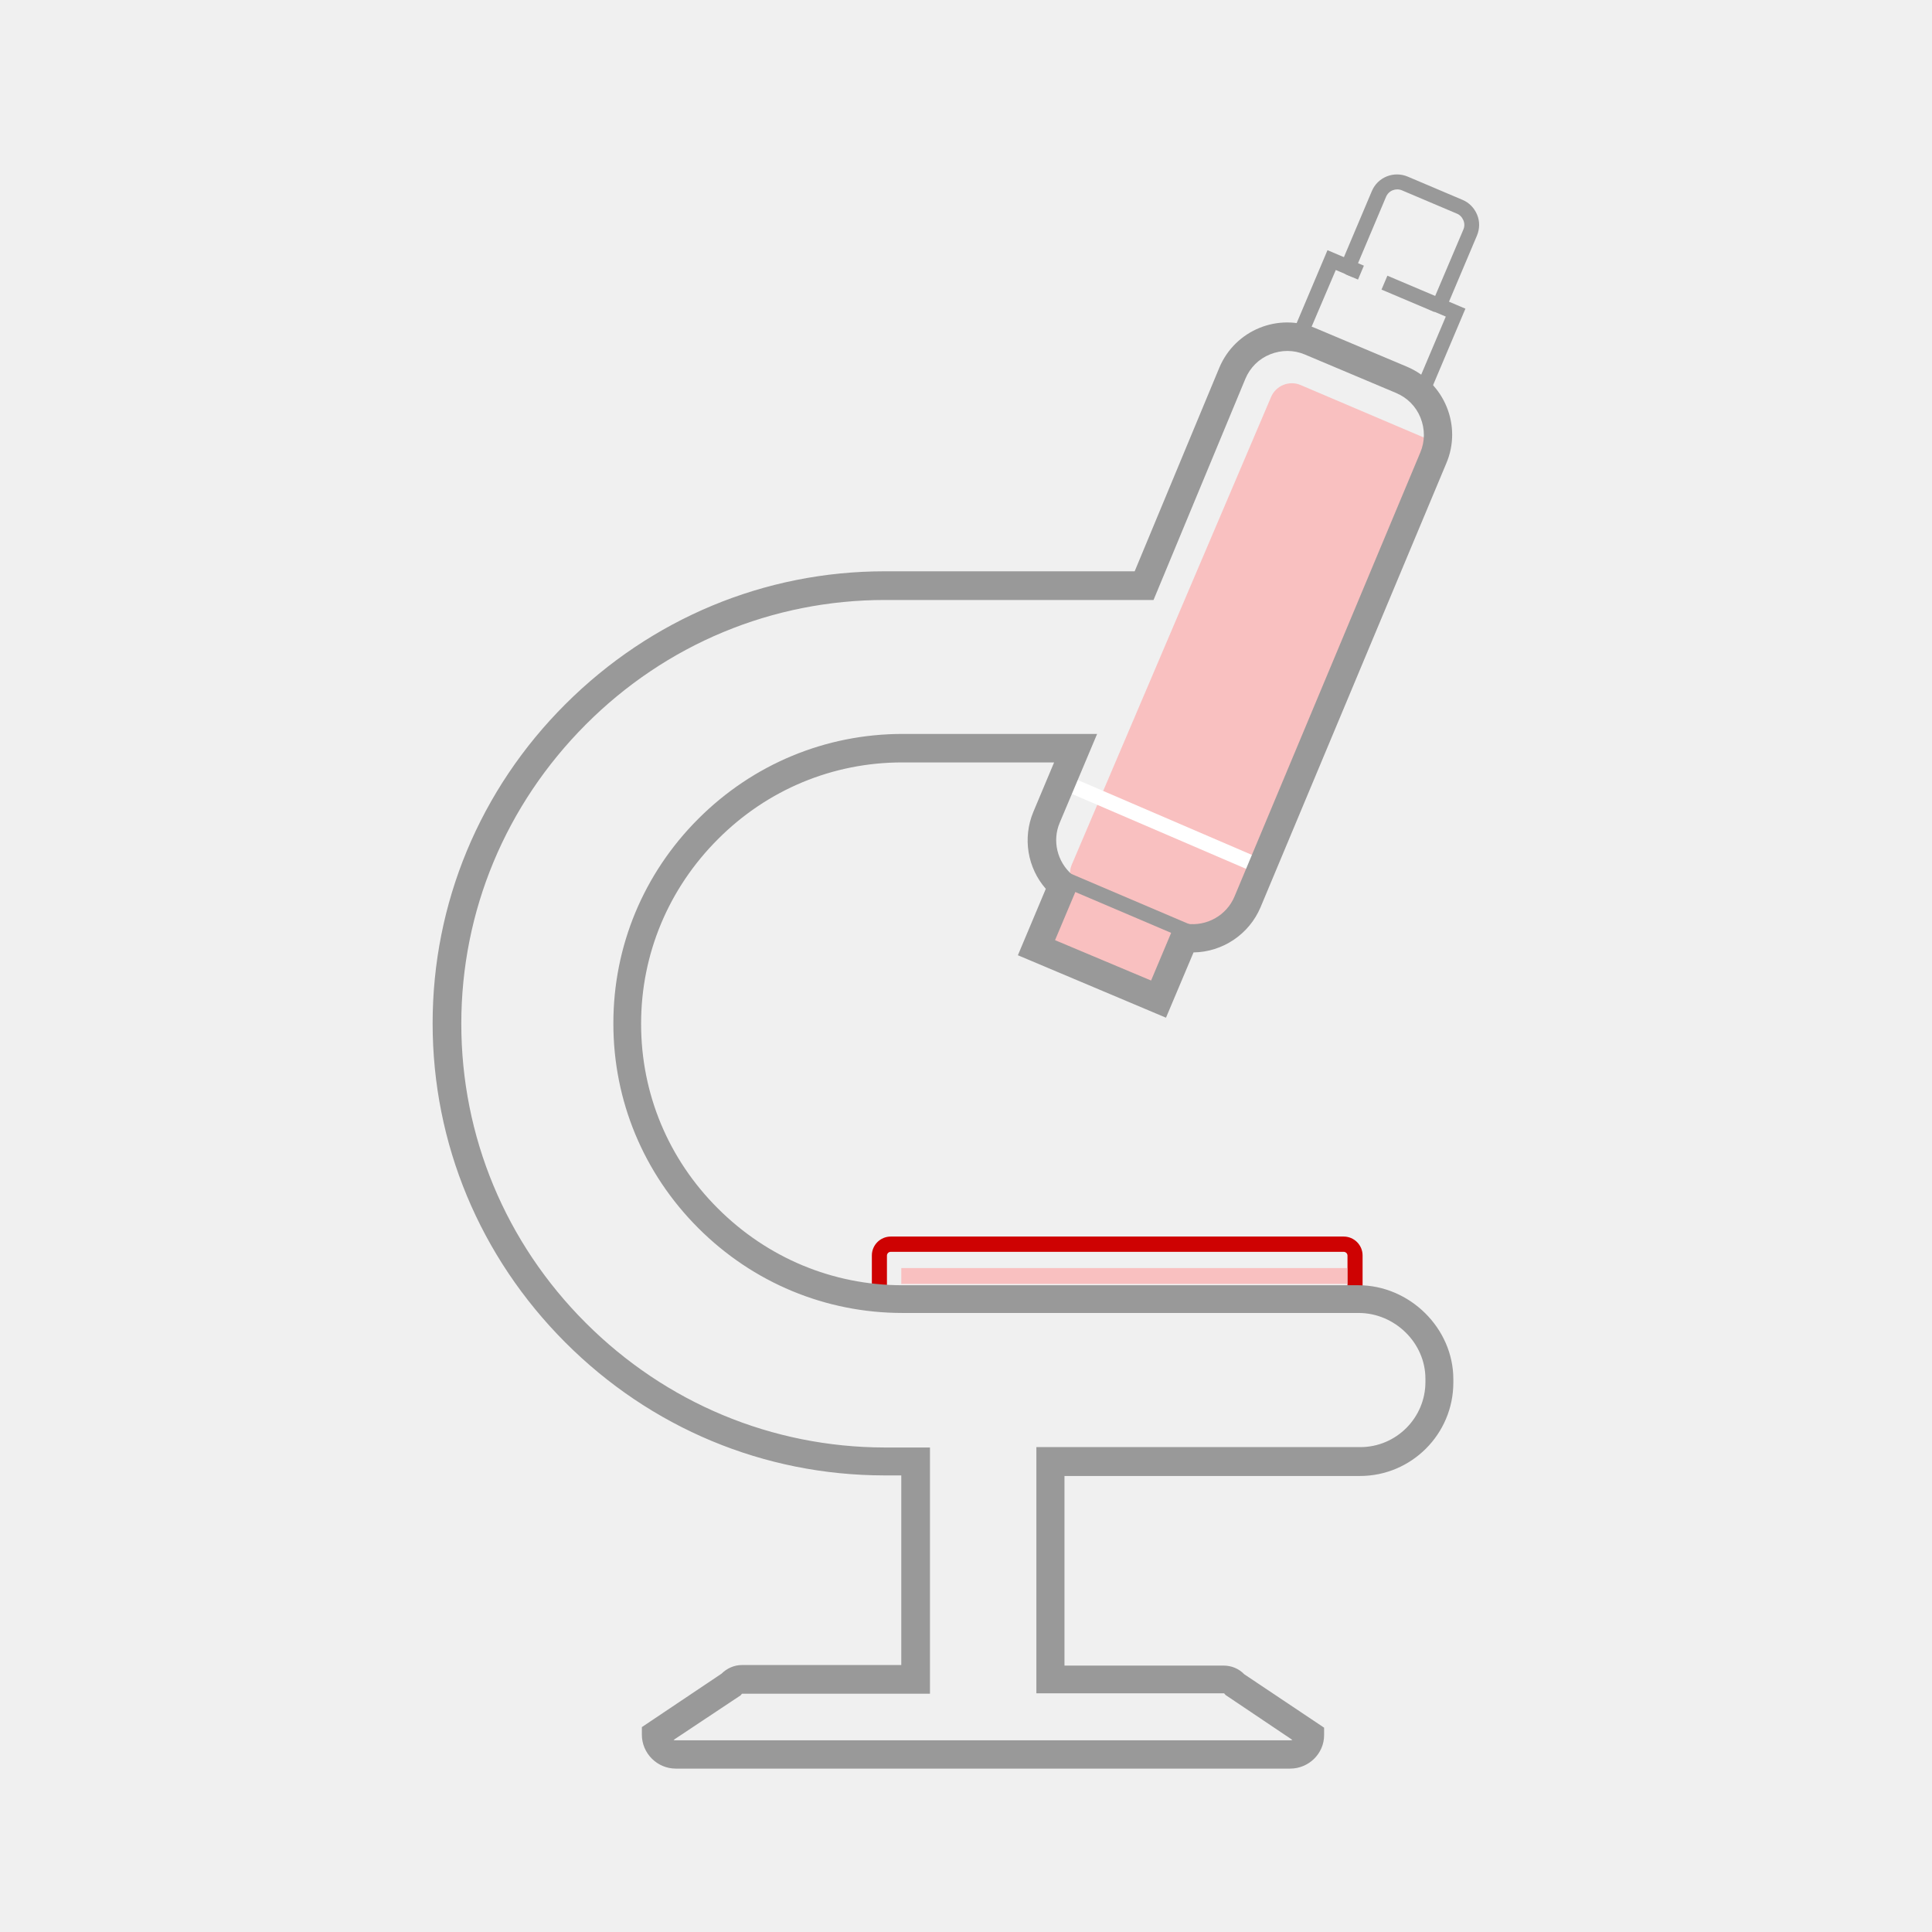
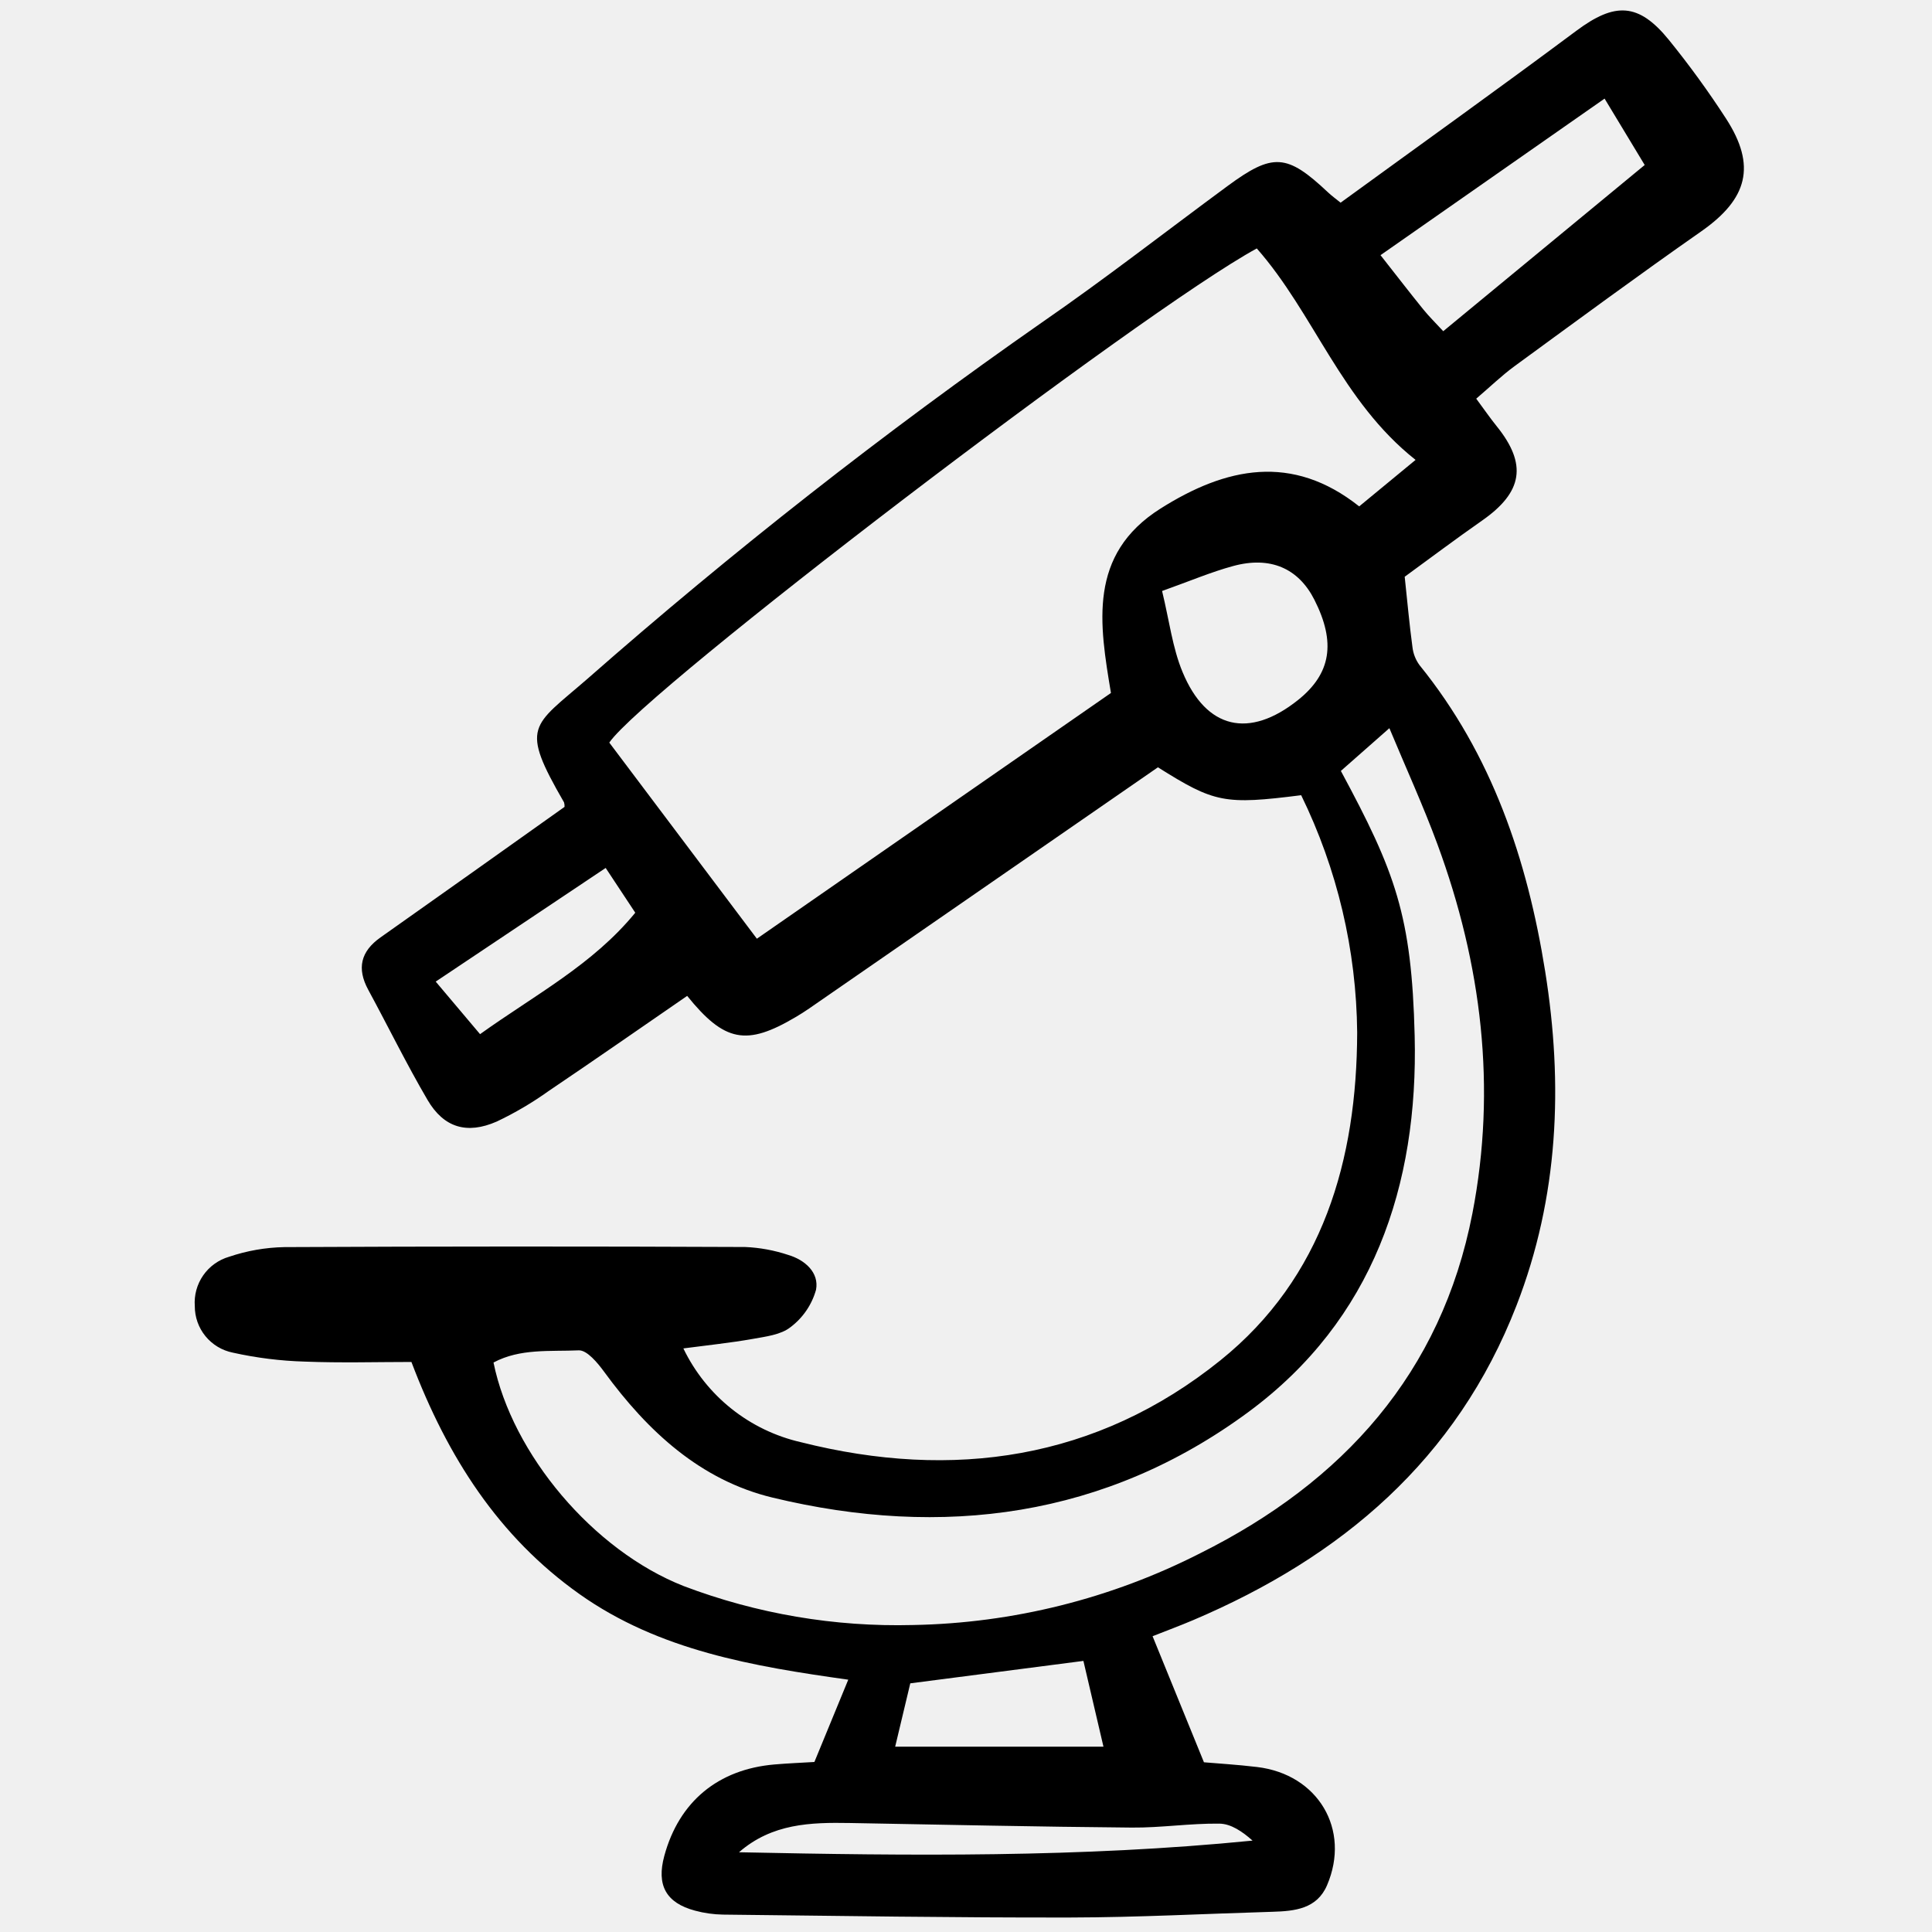
- <svg xmlns="http://www.w3.org/2000/svg" width="800px" height="800px" viewBox="0 0 1024 1024" class="icon" version="1.1">
-   <path d="M557.523 500.875l12.665-29.713 56.666 24.153-12.665 29.713z" fill="#F9C0C0" />
-   <path d="M628.1 496.8l-53.7-22.9c-6.1-2.6-8.9-9.7-6.3-15.7l105.6-247.8c2.6-6.1 9.7-8.9 15.7-6.3l65.3 27.8c6.1 2.6 8.9 9.7 6.3 15.7L660.4 483.8c-5.3 12.4-19.8 18.3-32.3 13z" fill="#F9C0C0" />
-   <path d="M712.2 691.8H472.1c-5.5 0-10-4.5-10-10v-16.4c0-5.5 4.5-10 10-10h240.1c5.5 0 10 4.5 10 10v16.4c0 5.6-4.5 10-10 10z m-240.1-28.3c-1.1 0-2 0.9-2 2v16.4c0 1.1 0.9 2 2 2h240.1c1.1 0 2-0.9 2-2v-16.4c0-1.1-0.9-2-2-2H472.1z" fill="#CE0202" />
-   <path d="M563.872 418.964l3.161-7.349 101.322 43.58-3.161 7.349z" fill="#FFFFFF" />
-   <path d="M563.307 469.962l3.137-7.359 64.025 27.29-3.136 7.36z" fill="#999999" />
-   <path d="M683.8 937.4H358.2c-9.9 0-18-8.1-18-18v-4l42.2-28.3c2.9-2.9 6.8-4.6 10.9-4.6h84.4V782h-9.1c-63.7-0.1-123.7-25.1-169-70.5s-70.3-105.4-70.3-169.1 25-123.9 70.4-169.2 105.5-70.4 169.2-70.4h132.5l44.9-108c8.4-19.9 31.3-29.2 51.1-20.8l48.4 20.4c19.8 8.4 29.2 31.3 20.8 51.1l-98.5 235.4c-6.1 14.4-20.2 23.7-35.5 23.9L618 539.4l-78.5-33.1 14.8-35.2c-9.7-11.1-12.4-26.9-6.6-40.8l11-26.2h-80.5c-36.8 0-71.5 14.4-97.7 40.7-26.2 26.2-40.7 60.9-40.7 97.7v0.3c0 36.8 14.4 71.5 40.7 97.7 26.2 26.2 60.9 40.7 97.7 40.7h241.7c27.3 0 50.4 22.8 50.4 49.8v1.8c0 27.3-22.2 49.5-49.5 49.5H564.2v100.5h84.4c4.1 0 8 1.6 10.9 4.6l42.3 28.3v4c0 9.7-8.1 17.7-18 17.7zM357 922.2c0.4 0.2 0.8 0.2 1.2 0.2h325.6c0.4 0 0.8-0.1 1.2-0.2l-35.4-23.8-0.7-0.8c0-0.1-0.1-0.1-0.2-0.1h-99.4V767H721c19 0 34.5-15.5 34.5-34.5v-1.8c0-18.9-16.2-34.8-35.4-34.8H478.4c-40.8 0-79.3-16-108.3-45s-45-67.5-45-108.3v-0.3c0-40.8 16-79.3 45-108.3s67.5-45 108.3-45h103.1l-19.8 47c-4.1 9.6-1.4 20.7 6.5 27.6l4.1 3.6-13.1 31.1 50.9 21.4 13-30.9 5.7 0.8c10.8 1.5 21.3-4.4 25.5-14.4l98.5-235.4c2.5-5.9 2.5-12.4 0.1-18.4s-7-10.6-12.9-13.1l-48.4-20.4c-5.9-2.5-12.4-2.5-18.4-0.1s-10.6 7-13.1 12.9L611.4 318H469.1c-59.7 0-116.1 23.4-158.6 66s-66 98.9-66 158.6 23.4 116 65.9 158.5 98.8 66 158.5 66.1h24v130.5h-99.4c-0.1 0-0.2 0-0.3 0.1l-0.7 0.8-35.5 23.6z" fill="#999999" />
-   <path d="M756.4 211.6l-73.1-31 20.3-48 8.7 3.7 14.8-35c3.1-7.4 11.6-10.8 19-7.7l29 12.3c3.6 1.5 6.3 4.3 7.8 7.9s1.4 7.5-0.1 11.1l-14.8 35 8.7 3.7-20.3 48z m-62.6-35.2l58.4 24.7 14.1-33.3-8.7-3.7 18-42.4c0.7-1.6 0.7-3.4 0-5s-1.9-2.9-3.5-3.5l-29-12.3c-3.3-1.4-7.1 0.1-8.5 3.5l-17.9 42.4-8.7-3.7-14.2 33.3z" fill="#999999" />
-   <path d="M712.951 145.293l3.121-7.366 6.814 2.886-3.12 7.367zM732.23 153.49l3.12-7.366 28.085 11.898-3.12 7.366z" fill="#999999" />
-   <path d="M477.7 672.1H714v8.4H477.7z" fill="#F9C0C0" />
+ <svg xmlns="http://www.w3.org/2000/svg" width="800px" height="800px" viewBox="-15 0 161 161" fill="none">
+   <g>
+     <path d="M41.947 112.368C42.888 114.323 44.258 116.042 45.954 117.395C47.651 118.748 49.63 119.701 51.746 120.184C64.403 123.375 76.403 121.646 86.7 113.362C95.26 106.475 98.07 96.636 98.098 86.039C98.037 79.182 96.443 72.427 93.431 66.267C87.041 67.074 86.211 66.908 81.494 63.942C71.777 70.662 62.089 77.362 52.429 84.041C52.059 84.297 51.679 84.537 51.294 84.763C47.214 87.177 45.378 86.848 42.264 82.991C38.435 85.627 34.604 88.298 30.731 90.91C29.365 91.888 27.914 92.742 26.396 93.462C23.911 94.552 21.983 93.974 20.629 91.663C18.873 88.666 17.344 85.538 15.687 82.483C14.72 80.699 15.058 79.284 16.709 78.118C21.833 74.497 26.945 70.871 32.045 67.24C32.053 67.114 32.039 66.987 32.003 66.865C28.303 60.456 29.317 60.598 33.949 56.572C46.012 45.975 58.657 36.06 71.824 26.872C77.087 23.24 82.138 19.3 87.289 15.507C91.07 12.722 92.239 12.8 95.66 16.023C95.979 16.324 96.339 16.582 96.716 16.89C103.304 12.098 109.876 7.399 116.353 2.572C119.569 0.173 121.544 0.206 124.088 3.343C125.784 5.436 127.369 7.618 128.834 9.879C131.385 13.817 130.64 16.574 126.769 19.281C121.526 22.946 116.376 26.742 111.21 30.516C110.146 31.295 109.191 32.223 108.019 33.223C108.698 34.142 109.187 34.853 109.726 35.52C112.279 38.683 111.905 41.008 108.512 43.377C106.311 44.913 104.166 46.527 102.058 48.063C102.284 50.176 102.451 52.054 102.704 53.921C102.766 54.467 102.969 54.987 103.295 55.43C109.338 62.89 112.282 71.664 113.763 80.942C115.273 90.374 114.89 99.737 111.377 108.787C106.389 121.637 96.798 129.754 84.425 135.012C83.318 135.482 82.189 135.9 81.048 136.351L85.329 146.857C86.469 146.957 88.12 147.054 89.76 147.251C94.838 147.858 97.579 152.463 95.585 157.108C94.741 159.077 92.894 159.261 91.042 159.315C85.432 159.479 79.823 159.781 74.213 159.792C64.559 159.81 54.905 159.656 45.251 159.55C44.463 159.537 43.68 159.427 42.92 159.221C40.498 158.575 39.693 157.098 40.36 154.652C41.584 150.145 44.832 147.443 49.535 147.039C50.647 146.943 51.762 146.899 52.866 146.832L55.688 139.974C47.784 138.862 39.94 137.555 33.285 132.837C26.557 128.068 22.29 121.426 19.285 113.497C16.402 113.497 13.391 113.586 10.389 113.466C8.373 113.408 6.367 113.158 4.398 112.719C3.503 112.539 2.698 112.055 2.121 111.348C1.543 110.641 1.23 109.755 1.233 108.842C1.166 107.933 1.414 107.028 1.934 106.279C2.455 105.53 3.217 104.984 4.092 104.73C5.574 104.229 7.123 103.957 8.687 103.926C21.488 103.863 34.29 103.86 47.092 103.917C48.316 103.968 49.527 104.192 50.69 104.579C52.087 104.995 53.274 106.052 53.002 107.482C52.655 108.724 51.91 109.817 50.881 110.593C50.075 111.236 48.812 111.38 47.721 111.577C45.876 111.906 44.002 112.096 41.947 112.368ZM102.965 38.324C96.777 33.431 94.512 26.134 89.732 20.703C80.171 25.907 38.721 57.55 35.774 61.883L48.073 78.226L77.579 57.748C76.624 52.016 75.639 46.217 81.707 42.382C87.154 38.941 92.667 37.755 98.266 42.199L102.965 38.324ZM96.739 64.244C101.286 72.685 102.642 76.302 102.889 86.317C103.197 98.802 99.416 110.003 89.046 117.659C77.157 126.437 63.574 128.226 49.375 124.799C43.37 123.351 38.968 119.27 35.36 114.335C34.808 113.58 33.916 112.497 33.223 112.529C30.848 112.636 28.341 112.354 26.126 113.544C27.681 121.183 34.442 129.211 41.971 132.171C48.071 134.486 54.565 135.589 61.088 135.418C69.417 135.266 77.602 133.219 85.024 129.434C96.914 123.5 105.112 114.439 107.7 101.117C109.735 90.633 108.466 80.339 104.785 70.352C103.608 67.158 102.187 64.051 100.782 60.682L96.739 64.244ZM105.271 27.599L122.058 13.75L118.715 8.217C112.432 12.607 106.33 16.87 100.043 21.264C101.402 22.992 102.486 24.401 103.605 25.781C104.088 26.378 104.643 26.919 105.27 27.599H105.271ZM81.84 49.25C82.445 51.733 82.706 53.986 83.546 56.002C85.528 60.782 89.105 61.57 93.154 58.347C95.919 56.147 96.345 53.547 94.527 49.969C93.201 47.361 90.866 46.326 87.766 47.168C85.945 47.661 84.2 48.408 81.837 49.25H81.84ZM60.857 140.278L59.598 145.555H76.955C76.326 142.864 75.801 140.621 75.284 138.409L60.857 140.278ZM46.581 154.355C60.819 154.651 75.061 154.808 89.38 153.384C88.526 152.625 87.581 151.982 86.623 151.97C84.189 151.937 81.751 152.32 79.317 152.298C71.482 152.232 63.648 152.056 55.813 151.917C52.562 151.861 49.345 151.947 46.583 154.355H46.581ZM35.473 72.329L21.309 81.8L25.005 86.18C29.613 82.88 34.398 80.389 37.939 76.06L35.473 72.329Z" fill="currentColor" />
+   </g>
</svg>
